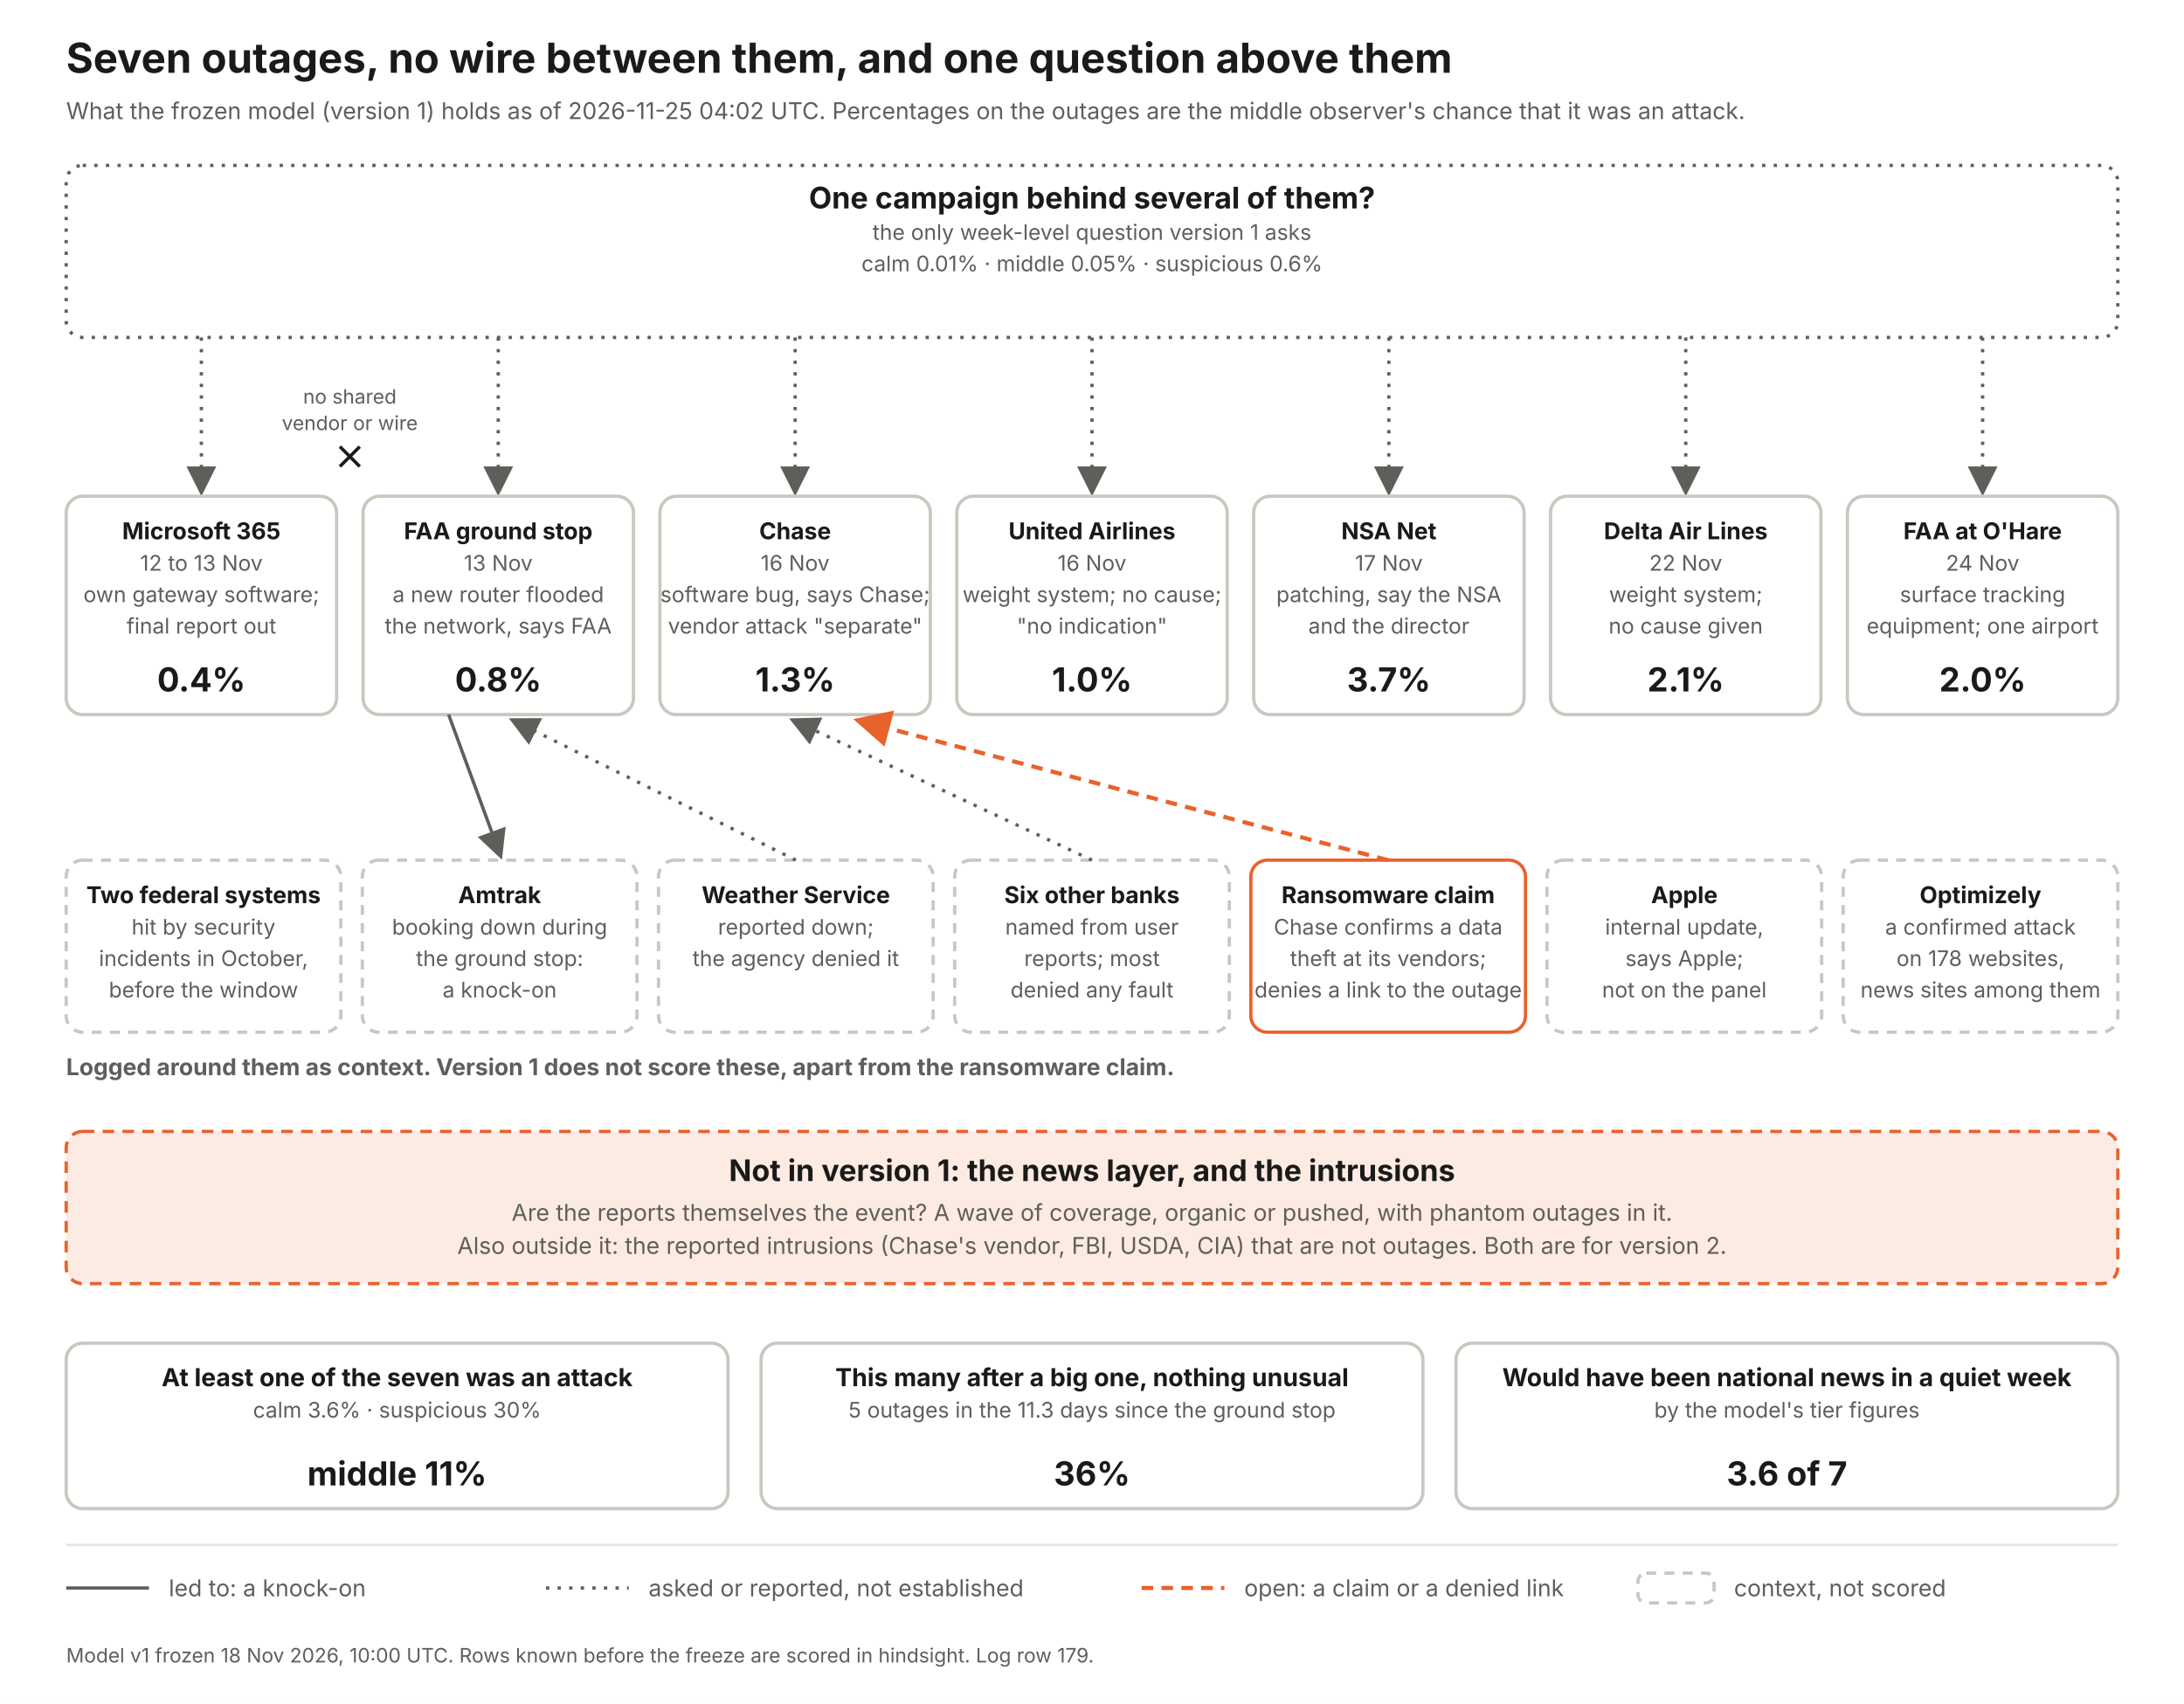
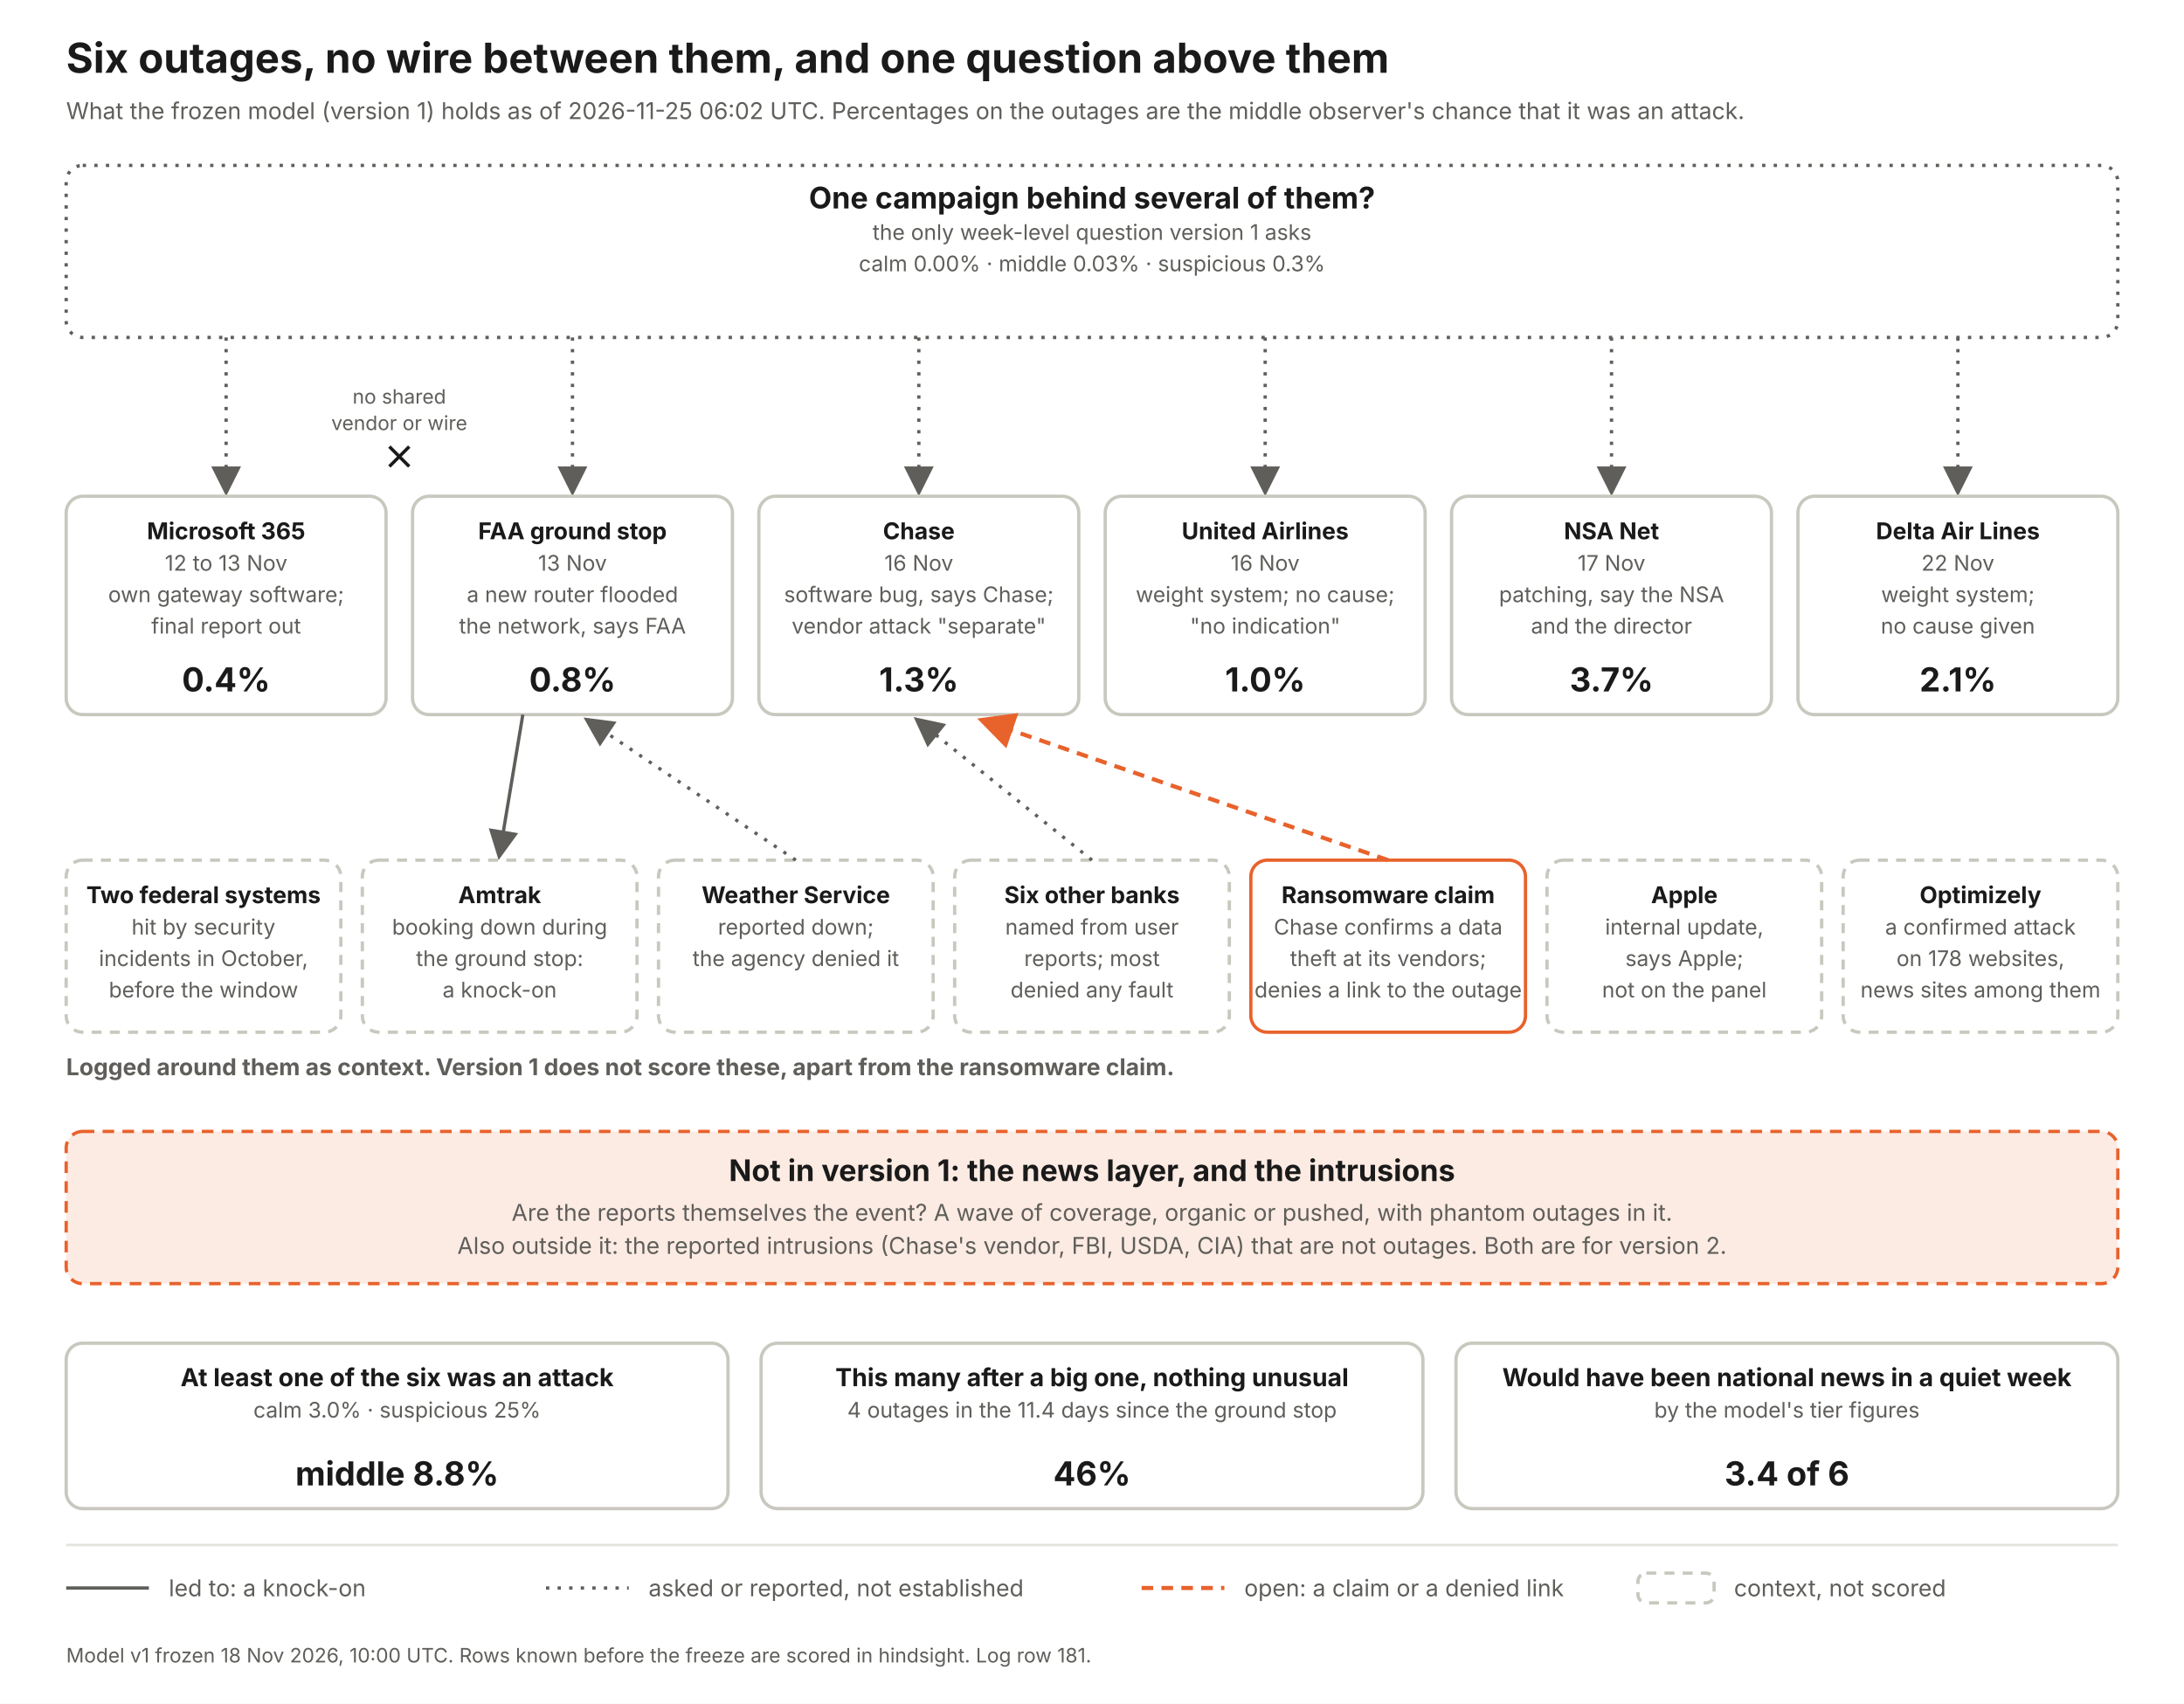
<svg xmlns="http://www.w3.org/2000/svg" width="1320" height="1030" viewBox="0 0 1320 1030" font-family="Inter, Helvetica Neue, Arial, sans-serif">
  <defs>
    <marker id="a" markerWidth="9" markerHeight="9" refX="7" refY="4.5" orient="auto">
      <path d="M0 0 L9 4.5 L0 9 z" fill="#5f5e5a" />
    </marker>
    <marker id="ao" markerWidth="9" markerHeight="9" refX="7" refY="4.5" orient="auto">
      <path d="M0 0 L9 4.5 L0 9 z" fill="#e8622c" />
    </marker>
  </defs>
  <rect width="1320" height="1030" fill="#fff" />
-   <text x="40" y="44" font-size="25" font-weight="700" fill="#1a1a1a" text-anchor="start">Seven outages, no wire between them, and one question above them</text>
-   <text x="40" y="72" font-size="14" font-weight="400" fill="#5f5e5a" text-anchor="start">What the frozen model (version 1) holds as of 2026-11-25 04:02 UTC. Percentages on the outages are the middle observer's chance that it was an attack.</text>
+   <text x="40" y="44" font-size="25" font-weight="700" fill="#1a1a1a" text-anchor="start">Six outages, no wire between them, and one question above them</text>
+   <text x="40" y="72" font-size="14" font-weight="400" fill="#5f5e5a" text-anchor="start">What the frozen model (version 1) holds as of 2026-11-25 06:02 UTC. Percentages on the outages are the middle observer's chance that it was an attack.</text>
  <rect x="40" y="100" width="1240" height="104" rx="10" fill="#fff" stroke="#5f5e5a" stroke-width="2" stroke-dasharray="2 5" />
  <text x="660.0" y="126" font-size="18" font-weight="700" fill="#1a1a1a" text-anchor="middle">One campaign behind several of them?</text>
  <text x="660.0" y="145" font-size="13" font-weight="400" fill="#5f5e5a" text-anchor="middle">the only week-level question version 1 asks</text>
-   <text x="660.0" y="164" font-size="13" font-weight="400" fill="#5f5e5a" text-anchor="middle">calm 0.01%   ·   middle 0.05%   ·   suspicious 0.6%</text>
-   <line x1="121.714" y1="204" x2="121.714" y2="296" stroke="#5f5e5a" stroke-width="2" stroke-dasharray="2 5" marker-end="url(#a)" />
-   <rect x="40.0" y="300" width="163.429" height="132" rx="10" fill="#fff" stroke="#c9c8bf" stroke-width="2" />
-   <text x="121.714" y="326" font-size="14" font-weight="700" fill="#1a1a1a" text-anchor="middle">Microsoft 365</text>
-   <text x="121.714" y="345" font-size="13" font-weight="400" fill="#5f5e5a" text-anchor="middle">12 to 13 Nov</text>
-   <text x="121.714" y="364" font-size="13" font-weight="400" fill="#5f5e5a" text-anchor="middle">own gateway software;</text>
-   <text x="121.714" y="383" font-size="13" font-weight="400" fill="#5f5e5a" text-anchor="middle">final report out</text>
-   <text x="121.714" y="418" font-size="20" font-weight="700" fill="#1a1a1a" text-anchor="middle">0.4%</text>
-   <line x1="301.143" y1="204" x2="301.143" y2="296" stroke="#5f5e5a" stroke-width="2" stroke-dasharray="2 5" marker-end="url(#a)" />
-   <rect x="219.429" y="300" width="163.429" height="132" rx="10" fill="#fff" stroke="#c9c8bf" stroke-width="2" />
-   <text x="301.143" y="326" font-size="14" font-weight="700" fill="#1a1a1a" text-anchor="middle">FAA ground stop</text>
-   <text x="301.143" y="345" font-size="13" font-weight="400" fill="#5f5e5a" text-anchor="middle">13 Nov</text>
-   <text x="301.143" y="364" font-size="13" font-weight="400" fill="#5f5e5a" text-anchor="middle">a new router flooded</text>
-   <text x="301.143" y="383" font-size="13" font-weight="400" fill="#5f5e5a" text-anchor="middle">the network, says FAA</text>
-   <text x="301.143" y="418" font-size="20" font-weight="700" fill="#1a1a1a" text-anchor="middle">0.8%</text>
-   <line x1="480.571" y1="204" x2="480.571" y2="296" stroke="#5f5e5a" stroke-width="2" stroke-dasharray="2 5" marker-end="url(#a)" />
-   <rect x="398.857" y="300" width="163.429" height="132" rx="10" fill="#fff" stroke="#c9c8bf" stroke-width="2" />
-   <text x="480.571" y="326" font-size="14" font-weight="700" fill="#1a1a1a" text-anchor="middle">Chase</text>
-   <text x="480.571" y="345" font-size="13" font-weight="400" fill="#5f5e5a" text-anchor="middle">16 Nov</text>
-   <text x="480.571" y="364" font-size="13" font-weight="400" fill="#5f5e5a" text-anchor="middle">software bug, says Chase;</text>
-   <text x="480.571" y="383" font-size="13" font-weight="400" fill="#5f5e5a" text-anchor="middle">vendor attack "separate"</text>
-   <text x="480.571" y="418" font-size="20" font-weight="700" fill="#1a1a1a" text-anchor="middle">1.3%</text>
-   <line x1="660" y1="204" x2="660" y2="296" stroke="#5f5e5a" stroke-width="2" stroke-dasharray="2 5" marker-end="url(#a)" />
-   <rect x="578.286" y="300" width="163.429" height="132" rx="10" fill="#fff" stroke="#c9c8bf" stroke-width="2" />
-   <text x="660" y="326" font-size="14" font-weight="700" fill="#1a1a1a" text-anchor="middle">United Airlines</text>
-   <text x="660" y="345" font-size="13" font-weight="400" fill="#5f5e5a" text-anchor="middle">16 Nov</text>
-   <text x="660" y="364" font-size="13" font-weight="400" fill="#5f5e5a" text-anchor="middle">weight system; no cause;</text>
-   <text x="660" y="383" font-size="13" font-weight="400" fill="#5f5e5a" text-anchor="middle">"no indication"</text>
-   <text x="660" y="418" font-size="20" font-weight="700" fill="#1a1a1a" text-anchor="middle">1.0%</text>
-   <line x1="839.429" y1="204" x2="839.429" y2="296" stroke="#5f5e5a" stroke-width="2" stroke-dasharray="2 5" marker-end="url(#a)" />
-   <rect x="757.714" y="300" width="163.429" height="132" rx="10" fill="#fff" stroke="#c9c8bf" stroke-width="2" />
-   <text x="839.429" y="326" font-size="14" font-weight="700" fill="#1a1a1a" text-anchor="middle">NSA Net</text>
-   <text x="839.429" y="345" font-size="13" font-weight="400" fill="#5f5e5a" text-anchor="middle">17 Nov</text>
-   <text x="839.429" y="364" font-size="13" font-weight="400" fill="#5f5e5a" text-anchor="middle">patching, say the NSA</text>
-   <text x="839.429" y="383" font-size="13" font-weight="400" fill="#5f5e5a" text-anchor="middle">and the director</text>
-   <text x="839.429" y="418" font-size="20" font-weight="700" fill="#1a1a1a" text-anchor="middle">3.7%</text>
-   <line x1="1018.857" y1="204" x2="1018.857" y2="296" stroke="#5f5e5a" stroke-width="2" stroke-dasharray="2 5" marker-end="url(#a)" />
-   <rect x="937.143" y="300" width="163.429" height="132" rx="10" fill="#fff" stroke="#c9c8bf" stroke-width="2" />
-   <text x="1018.857" y="326" font-size="14" font-weight="700" fill="#1a1a1a" text-anchor="middle">Delta Air Lines</text>
-   <text x="1018.857" y="345" font-size="13" font-weight="400" fill="#5f5e5a" text-anchor="middle">22 Nov</text>
-   <text x="1018.857" y="364" font-size="13" font-weight="400" fill="#5f5e5a" text-anchor="middle">weight system;</text>
-   <text x="1018.857" y="383" font-size="13" font-weight="400" fill="#5f5e5a" text-anchor="middle">no cause given</text>
-   <text x="1018.857" y="418" font-size="20" font-weight="700" fill="#1a1a1a" text-anchor="middle">2.1%</text>
-   <line x1="1198.286" y1="204" x2="1198.286" y2="296" stroke="#5f5e5a" stroke-width="2" stroke-dasharray="2 5" marker-end="url(#a)" />
-   <rect x="1116.571" y="300" width="163.429" height="132" rx="10" fill="#fff" stroke="#c9c8bf" stroke-width="2" />
-   <text x="1198.286" y="326" font-size="14" font-weight="700" fill="#1a1a1a" text-anchor="middle">FAA at O'Hare</text>
-   <text x="1198.286" y="345" font-size="13" font-weight="400" fill="#5f5e5a" text-anchor="middle">24 Nov</text>
-   <text x="1198.286" y="364" font-size="13" font-weight="400" fill="#5f5e5a" text-anchor="middle">surface tracking</text>
-   <text x="1198.286" y="383" font-size="13" font-weight="400" fill="#5f5e5a" text-anchor="middle">equipment; one airport</text>
-   <text x="1198.286" y="418" font-size="20" font-weight="700" fill="#1a1a1a" text-anchor="middle">2.0%</text>
-   <text x="211.429" y="244" font-size="12" font-weight="400" fill="#5f5e5a" text-anchor="middle">no shared</text>
-   <text x="211.429" y="260" font-size="12" font-weight="400" fill="#5f5e5a" text-anchor="middle">vendor or wire</text>
-   <path d="M205.429 270 l12 12 m0 -12 l-12 12" stroke="#1a1a1a" stroke-width="2" fill="none" />
+   <text x="660.0" y="164" font-size="13" font-weight="400" fill="#5f5e5a" text-anchor="middle">calm 0.00%   ·   middle 0.03%   ·   suspicious 0.3%</text>
+   <line x1="136.667" y1="204" x2="136.667" y2="296" stroke="#5f5e5a" stroke-width="2" stroke-dasharray="2 5" marker-end="url(#a)" />
+   <rect x="40.0" y="300" width="193.333" height="132" rx="10" fill="#fff" stroke="#c9c8bf" stroke-width="2" />
+   <text x="136.667" y="326" font-size="14" font-weight="700" fill="#1a1a1a" text-anchor="middle">Microsoft 365</text>
+   <text x="136.667" y="345" font-size="13" font-weight="400" fill="#5f5e5a" text-anchor="middle">12 to 13 Nov</text>
+   <text x="136.667" y="364" font-size="13" font-weight="400" fill="#5f5e5a" text-anchor="middle">own gateway software;</text>
+   <text x="136.667" y="383" font-size="13" font-weight="400" fill="#5f5e5a" text-anchor="middle">final report out</text>
+   <text x="136.667" y="418" font-size="20" font-weight="700" fill="#1a1a1a" text-anchor="middle">0.4%</text>
+   <line x1="346.0" y1="204" x2="346.0" y2="296" stroke="#5f5e5a" stroke-width="2" stroke-dasharray="2 5" marker-end="url(#a)" />
+   <rect x="249.333" y="300" width="193.333" height="132" rx="10" fill="#fff" stroke="#c9c8bf" stroke-width="2" />
+   <text x="346.0" y="326" font-size="14" font-weight="700" fill="#1a1a1a" text-anchor="middle">FAA ground stop</text>
+   <text x="346.0" y="345" font-size="13" font-weight="400" fill="#5f5e5a" text-anchor="middle">13 Nov</text>
+   <text x="346.0" y="364" font-size="13" font-weight="400" fill="#5f5e5a" text-anchor="middle">a new router flooded</text>
+   <text x="346.0" y="383" font-size="13" font-weight="400" fill="#5f5e5a" text-anchor="middle">the network, says FAA</text>
+   <text x="346.0" y="418" font-size="20" font-weight="700" fill="#1a1a1a" text-anchor="middle">0.8%</text>
+   <line x1="555.333" y1="204" x2="555.333" y2="296" stroke="#5f5e5a" stroke-width="2" stroke-dasharray="2 5" marker-end="url(#a)" />
+   <rect x="458.667" y="300" width="193.333" height="132" rx="10" fill="#fff" stroke="#c9c8bf" stroke-width="2" />
+   <text x="555.333" y="326" font-size="14" font-weight="700" fill="#1a1a1a" text-anchor="middle">Chase</text>
+   <text x="555.333" y="345" font-size="13" font-weight="400" fill="#5f5e5a" text-anchor="middle">16 Nov</text>
+   <text x="555.333" y="364" font-size="13" font-weight="400" fill="#5f5e5a" text-anchor="middle">software bug, says Chase;</text>
+   <text x="555.333" y="383" font-size="13" font-weight="400" fill="#5f5e5a" text-anchor="middle">vendor attack "separate"</text>
+   <text x="555.333" y="418" font-size="20" font-weight="700" fill="#1a1a1a" text-anchor="middle">1.3%</text>
+   <line x1="764.667" y1="204" x2="764.667" y2="296" stroke="#5f5e5a" stroke-width="2" stroke-dasharray="2 5" marker-end="url(#a)" />
+   <rect x="668.0" y="300" width="193.333" height="132" rx="10" fill="#fff" stroke="#c9c8bf" stroke-width="2" />
+   <text x="764.667" y="326" font-size="14" font-weight="700" fill="#1a1a1a" text-anchor="middle">United Airlines</text>
+   <text x="764.667" y="345" font-size="13" font-weight="400" fill="#5f5e5a" text-anchor="middle">16 Nov</text>
+   <text x="764.667" y="364" font-size="13" font-weight="400" fill="#5f5e5a" text-anchor="middle">weight system; no cause;</text>
+   <text x="764.667" y="383" font-size="13" font-weight="400" fill="#5f5e5a" text-anchor="middle">"no indication"</text>
+   <text x="764.667" y="418" font-size="20" font-weight="700" fill="#1a1a1a" text-anchor="middle">1.0%</text>
+   <line x1="974.0" y1="204" x2="974.0" y2="296" stroke="#5f5e5a" stroke-width="2" stroke-dasharray="2 5" marker-end="url(#a)" />
+   <rect x="877.333" y="300" width="193.333" height="132" rx="10" fill="#fff" stroke="#c9c8bf" stroke-width="2" />
+   <text x="974.0" y="326" font-size="14" font-weight="700" fill="#1a1a1a" text-anchor="middle">NSA Net</text>
+   <text x="974.0" y="345" font-size="13" font-weight="400" fill="#5f5e5a" text-anchor="middle">17 Nov</text>
+   <text x="974.0" y="364" font-size="13" font-weight="400" fill="#5f5e5a" text-anchor="middle">patching, say the NSA</text>
+   <text x="974.0" y="383" font-size="13" font-weight="400" fill="#5f5e5a" text-anchor="middle">and the director</text>
+   <text x="974.0" y="418" font-size="20" font-weight="700" fill="#1a1a1a" text-anchor="middle">3.7%</text>
+   <line x1="1183.333" y1="204" x2="1183.333" y2="296" stroke="#5f5e5a" stroke-width="2" stroke-dasharray="2 5" marker-end="url(#a)" />
+   <rect x="1086.667" y="300" width="193.333" height="132" rx="10" fill="#fff" stroke="#c9c8bf" stroke-width="2" />
+   <text x="1183.333" y="326" font-size="14" font-weight="700" fill="#1a1a1a" text-anchor="middle">Delta Air Lines</text>
+   <text x="1183.333" y="345" font-size="13" font-weight="400" fill="#5f5e5a" text-anchor="middle">22 Nov</text>
+   <text x="1183.333" y="364" font-size="13" font-weight="400" fill="#5f5e5a" text-anchor="middle">weight system;</text>
+   <text x="1183.333" y="383" font-size="13" font-weight="400" fill="#5f5e5a" text-anchor="middle">no cause given</text>
+   <text x="1183.333" y="418" font-size="20" font-weight="700" fill="#1a1a1a" text-anchor="middle">2.1%</text>
+   <text x="241.333" y="244" font-size="12" font-weight="400" fill="#5f5e5a" text-anchor="middle">no shared</text>
+   <text x="241.333" y="260" font-size="12" font-weight="400" fill="#5f5e5a" text-anchor="middle">vendor or wire</text>
+   <path d="M235.333 270 l12 12 m0 -12 l-12 12" stroke="#1a1a1a" stroke-width="2" fill="none" />
  <text x="40" y="650" font-size="14" font-weight="700" fill="#5f5e5a" text-anchor="start">Logged around them as context. Version 1 does not score these, apart from the ransomware claim.</text>
  <rect x="40" y="520" width="166" height="104" rx="10" fill="#fff" stroke="#c9c8bf" stroke-width="2" stroke-dasharray="6 5" />
  <text x="123.0" y="546" font-size="14" font-weight="700" fill="#1a1a1a" text-anchor="middle">Two federal systems</text>
  <text x="123.0" y="565" font-size="13" font-weight="400" fill="#5f5e5a" text-anchor="middle">hit by security</text>
  <text x="123.0" y="584" font-size="13" font-weight="400" fill="#5f5e5a" text-anchor="middle">incidents in October,</text>
  <text x="123.0" y="603" font-size="13" font-weight="400" fill="#5f5e5a" text-anchor="middle">before the window</text>
  <rect x="219" y="520" width="166" height="104" rx="10" fill="#fff" stroke="#c9c8bf" stroke-width="2" stroke-dasharray="6 5" />
  <text x="302.0" y="546" font-size="14" font-weight="700" fill="#1a1a1a" text-anchor="middle">Amtrak</text>
  <text x="302.0" y="565" font-size="13" font-weight="400" fill="#5f5e5a" text-anchor="middle">booking down during</text>
  <text x="302.0" y="584" font-size="13" font-weight="400" fill="#5f5e5a" text-anchor="middle">the ground stop:</text>
  <text x="302.0" y="603" font-size="13" font-weight="400" fill="#5f5e5a" text-anchor="middle">a knock-on</text>
-   <line x1="271.143" y1="432" x2="302" y2="516" stroke="#5f5e5a" stroke-width="2" marker-end="url(#a)" />
+   <line x1="316.0" y1="432" x2="302" y2="516" stroke="#5f5e5a" stroke-width="2" marker-end="url(#a)" />
  <rect x="398" y="520" width="166" height="104" rx="10" fill="#fff" stroke="#c9c8bf" stroke-width="2" stroke-dasharray="6 5" />
  <text x="481.0" y="546" font-size="14" font-weight="700" fill="#1a1a1a" text-anchor="middle">Weather Service</text>
  <text x="481.0" y="565" font-size="13" font-weight="400" fill="#5f5e5a" text-anchor="middle">reported down;</text>
  <text x="481.0" y="584" font-size="13" font-weight="400" fill="#5f5e5a" text-anchor="middle">the agency denied it</text>
-   <line x1="481" y1="520" x2="311.143" y2="436" stroke="#5f5e5a" stroke-width="2" stroke-dasharray="2 5" marker-end="url(#a)" />
+   <line x1="481" y1="520" x2="356.0" y2="436" stroke="#5f5e5a" stroke-width="2" stroke-dasharray="2 5" marker-end="url(#a)" />
  <rect x="577" y="520" width="166" height="104" rx="10" fill="#fff" stroke="#c9c8bf" stroke-width="2" stroke-dasharray="6 5" />
  <text x="660.0" y="546" font-size="14" font-weight="700" fill="#1a1a1a" text-anchor="middle">Six other banks</text>
  <text x="660.0" y="565" font-size="13" font-weight="400" fill="#5f5e5a" text-anchor="middle">named from user</text>
  <text x="660.0" y="584" font-size="13" font-weight="400" fill="#5f5e5a" text-anchor="middle">reports; most</text>
  <text x="660.0" y="603" font-size="13" font-weight="400" fill="#5f5e5a" text-anchor="middle">denied any fault</text>
-   <line x1="660" y1="520" x2="480.571" y2="436" stroke="#5f5e5a" stroke-width="2" stroke-dasharray="2 5" marker-end="url(#a)" />
+   <line x1="660" y1="520" x2="555.333" y2="436" stroke="#5f5e5a" stroke-width="2" stroke-dasharray="2 5" marker-end="url(#a)" />
  <rect x="756" y="520" width="166" height="104" rx="10" fill="#fff" stroke="#e8622c" stroke-width="2" />
  <text x="839.0" y="546" font-size="14" font-weight="700" fill="#1a1a1a" text-anchor="middle">Ransomware claim</text>
  <text x="839.0" y="565" font-size="13" font-weight="400" fill="#5f5e5a" text-anchor="middle">Chase confirms a data</text>
  <text x="839.0" y="584" font-size="13" font-weight="400" fill="#5f5e5a" text-anchor="middle">theft at its vendors;</text>
  <text x="839.0" y="603" font-size="13" font-weight="400" fill="#5f5e5a" text-anchor="middle">denies a link to the outage</text>
-   <line x1="839" y1="520" x2="520.571" y2="436" stroke="#e8622c" stroke-width="2.5" stroke-dasharray="7 5" marker-end="url(#ao)" />
+   <line x1="839" y1="520" x2="595.333" y2="436" stroke="#e8622c" stroke-width="2.5" stroke-dasharray="7 5" marker-end="url(#ao)" />
  <rect x="935" y="520" width="166" height="104" rx="10" fill="#fff" stroke="#c9c8bf" stroke-width="2" stroke-dasharray="6 5" />
  <text x="1018.0" y="546" font-size="14" font-weight="700" fill="#1a1a1a" text-anchor="middle">Apple</text>
  <text x="1018.0" y="565" font-size="13" font-weight="400" fill="#5f5e5a" text-anchor="middle">internal update,</text>
  <text x="1018.0" y="584" font-size="13" font-weight="400" fill="#5f5e5a" text-anchor="middle">says Apple;</text>
  <text x="1018.0" y="603" font-size="13" font-weight="400" fill="#5f5e5a" text-anchor="middle">not on the panel</text>
  <rect x="1114" y="520" width="166" height="104" rx="10" fill="#fff" stroke="#c9c8bf" stroke-width="2" stroke-dasharray="6 5" />
  <text x="1197.0" y="546" font-size="14" font-weight="700" fill="#1a1a1a" text-anchor="middle">Optimizely</text>
  <text x="1197.0" y="565" font-size="13" font-weight="400" fill="#5f5e5a" text-anchor="middle">a confirmed attack</text>
  <text x="1197.0" y="584" font-size="13" font-weight="400" fill="#5f5e5a" text-anchor="middle">on 178 websites,</text>
  <text x="1197.0" y="603" font-size="13" font-weight="400" fill="#5f5e5a" text-anchor="middle">news sites among them</text>
  <rect x="40" y="684" width="1240" height="92" rx="10" fill="#fcebe3" stroke="#e8622c" stroke-width="2" stroke-dasharray="7 5" />
  <text x="660" y="714" font-size="18" font-weight="700" fill="#1a1a1a" text-anchor="middle">Not in version 1: the news layer, and the intrusions</text>
  <text x="660" y="738" font-size="14" font-weight="400" fill="#5f5e5a" text-anchor="middle">Are the reports themselves the event? A wave of coverage, organic or pushed, with phantom outages in it.</text>
  <text x="660" y="758" font-size="14" font-weight="400" fill="#5f5e5a" text-anchor="middle">Also outside it: the reported intrusions (Chase's vendor, FBI, USDA, CIA) that are not outages. Both are for version 2.</text>
  <rect x="40" y="812" width="400" height="100" rx="10" fill="#fff" stroke="#c9c8bf" stroke-width="2" />
-   <text x="240.0" y="838" font-size="15" font-weight="700" fill="#1a1a1a" text-anchor="middle">At least one of the seven was an attack</text>
-   <text x="240.0" y="857" font-size="13" font-weight="400" fill="#5f5e5a" text-anchor="middle">calm 3.6%  ·  suspicious 30%</text>
-   <text x="240.0" y="898" font-size="20" font-weight="700" fill="#1a1a1a" text-anchor="middle">middle 11%</text>
+   <text x="240.0" y="838" font-size="15" font-weight="700" fill="#1a1a1a" text-anchor="middle">At least one of the six was an attack</text>
+   <text x="240.0" y="857" font-size="13" font-weight="400" fill="#5f5e5a" text-anchor="middle">calm 3.0%  ·  suspicious 25%</text>
+   <text x="240.0" y="898" font-size="20" font-weight="700" fill="#1a1a1a" text-anchor="middle">middle 8.8%</text>
  <rect x="460" y="812" width="400" height="100" rx="10" fill="#fff" stroke="#c9c8bf" stroke-width="2" />
  <text x="660.0" y="838" font-size="15" font-weight="700" fill="#1a1a1a" text-anchor="middle">This many after a big one, nothing unusual</text>
-   <text x="660.0" y="857" font-size="13" font-weight="400" fill="#5f5e5a" text-anchor="middle">5 outages in the 11.3 days since the ground stop</text>
-   <text x="660.0" y="898" font-size="20" font-weight="700" fill="#1a1a1a" text-anchor="middle">36%</text>
+   <text x="660.0" y="857" font-size="13" font-weight="400" fill="#5f5e5a" text-anchor="middle">4 outages in the 11.4 days since the ground stop</text>
+   <text x="660.0" y="898" font-size="20" font-weight="700" fill="#1a1a1a" text-anchor="middle">46%</text>
  <rect x="880" y="812" width="400" height="100" rx="10" fill="#fff" stroke="#c9c8bf" stroke-width="2" />
  <text x="1080.0" y="838" font-size="15" font-weight="700" fill="#1a1a1a" text-anchor="middle">Would have been national news in a quiet week</text>
  <text x="1080.0" y="857" font-size="13" font-weight="400" fill="#5f5e5a" text-anchor="middle">by the model's tier figures</text>
-   <text x="1080.0" y="898" font-size="20" font-weight="700" fill="#1a1a1a" text-anchor="middle">3.6 of 7</text>
+   <text x="1080.0" y="898" font-size="20" font-weight="700" fill="#1a1a1a" text-anchor="middle">3.4 of 6</text>
  <line x1="40" y1="934" x2="1280" y2="934" stroke="#e4e3dc" stroke-width="1.5" />
  <line x1="40" y1="960" x2="90" y2="960" stroke="#5f5e5a" stroke-width="2" />
  <text x="102" y="965" font-size="14" font-weight="400" fill="#5f5e5a" text-anchor="start">led to: a knock-on</text>
  <line x1="330" y1="960" x2="380" y2="960" stroke="#5f5e5a" stroke-width="2" stroke-dasharray="2 5" />
  <text x="392" y="965" font-size="14" font-weight="400" fill="#5f5e5a" text-anchor="start">asked or reported, not established</text>
  <line x1="690" y1="960" x2="740" y2="960" stroke="#e8622c" stroke-width="2.5" stroke-dasharray="7 5" />
  <text x="752" y="965" font-size="14" font-weight="400" fill="#5f5e5a" text-anchor="start">open: a claim or a denied link</text>
  <rect x="990" y="951" width="46" height="18" rx="5" fill="#fff" stroke="#c9c8bf" stroke-width="2" stroke-dasharray="6 5" />
  <text x="1048" y="965" font-size="14" font-weight="400" fill="#5f5e5a" text-anchor="start">context, not scored</text>
-   <text x="40" y="1005" font-size="12" font-weight="400" fill="#5f5e5a" text-anchor="start">Model v1 frozen 18 Nov 2026, 10:00 UTC. Rows known before the freeze are scored in hindsight. Log row 179.</text>
+   <text x="40" y="1005" font-size="12" font-weight="400" fill="#5f5e5a" text-anchor="start">Model v1 frozen 18 Nov 2026, 10:00 UTC. Rows known before the freeze are scored in hindsight. Log row 181.</text>
</svg>
